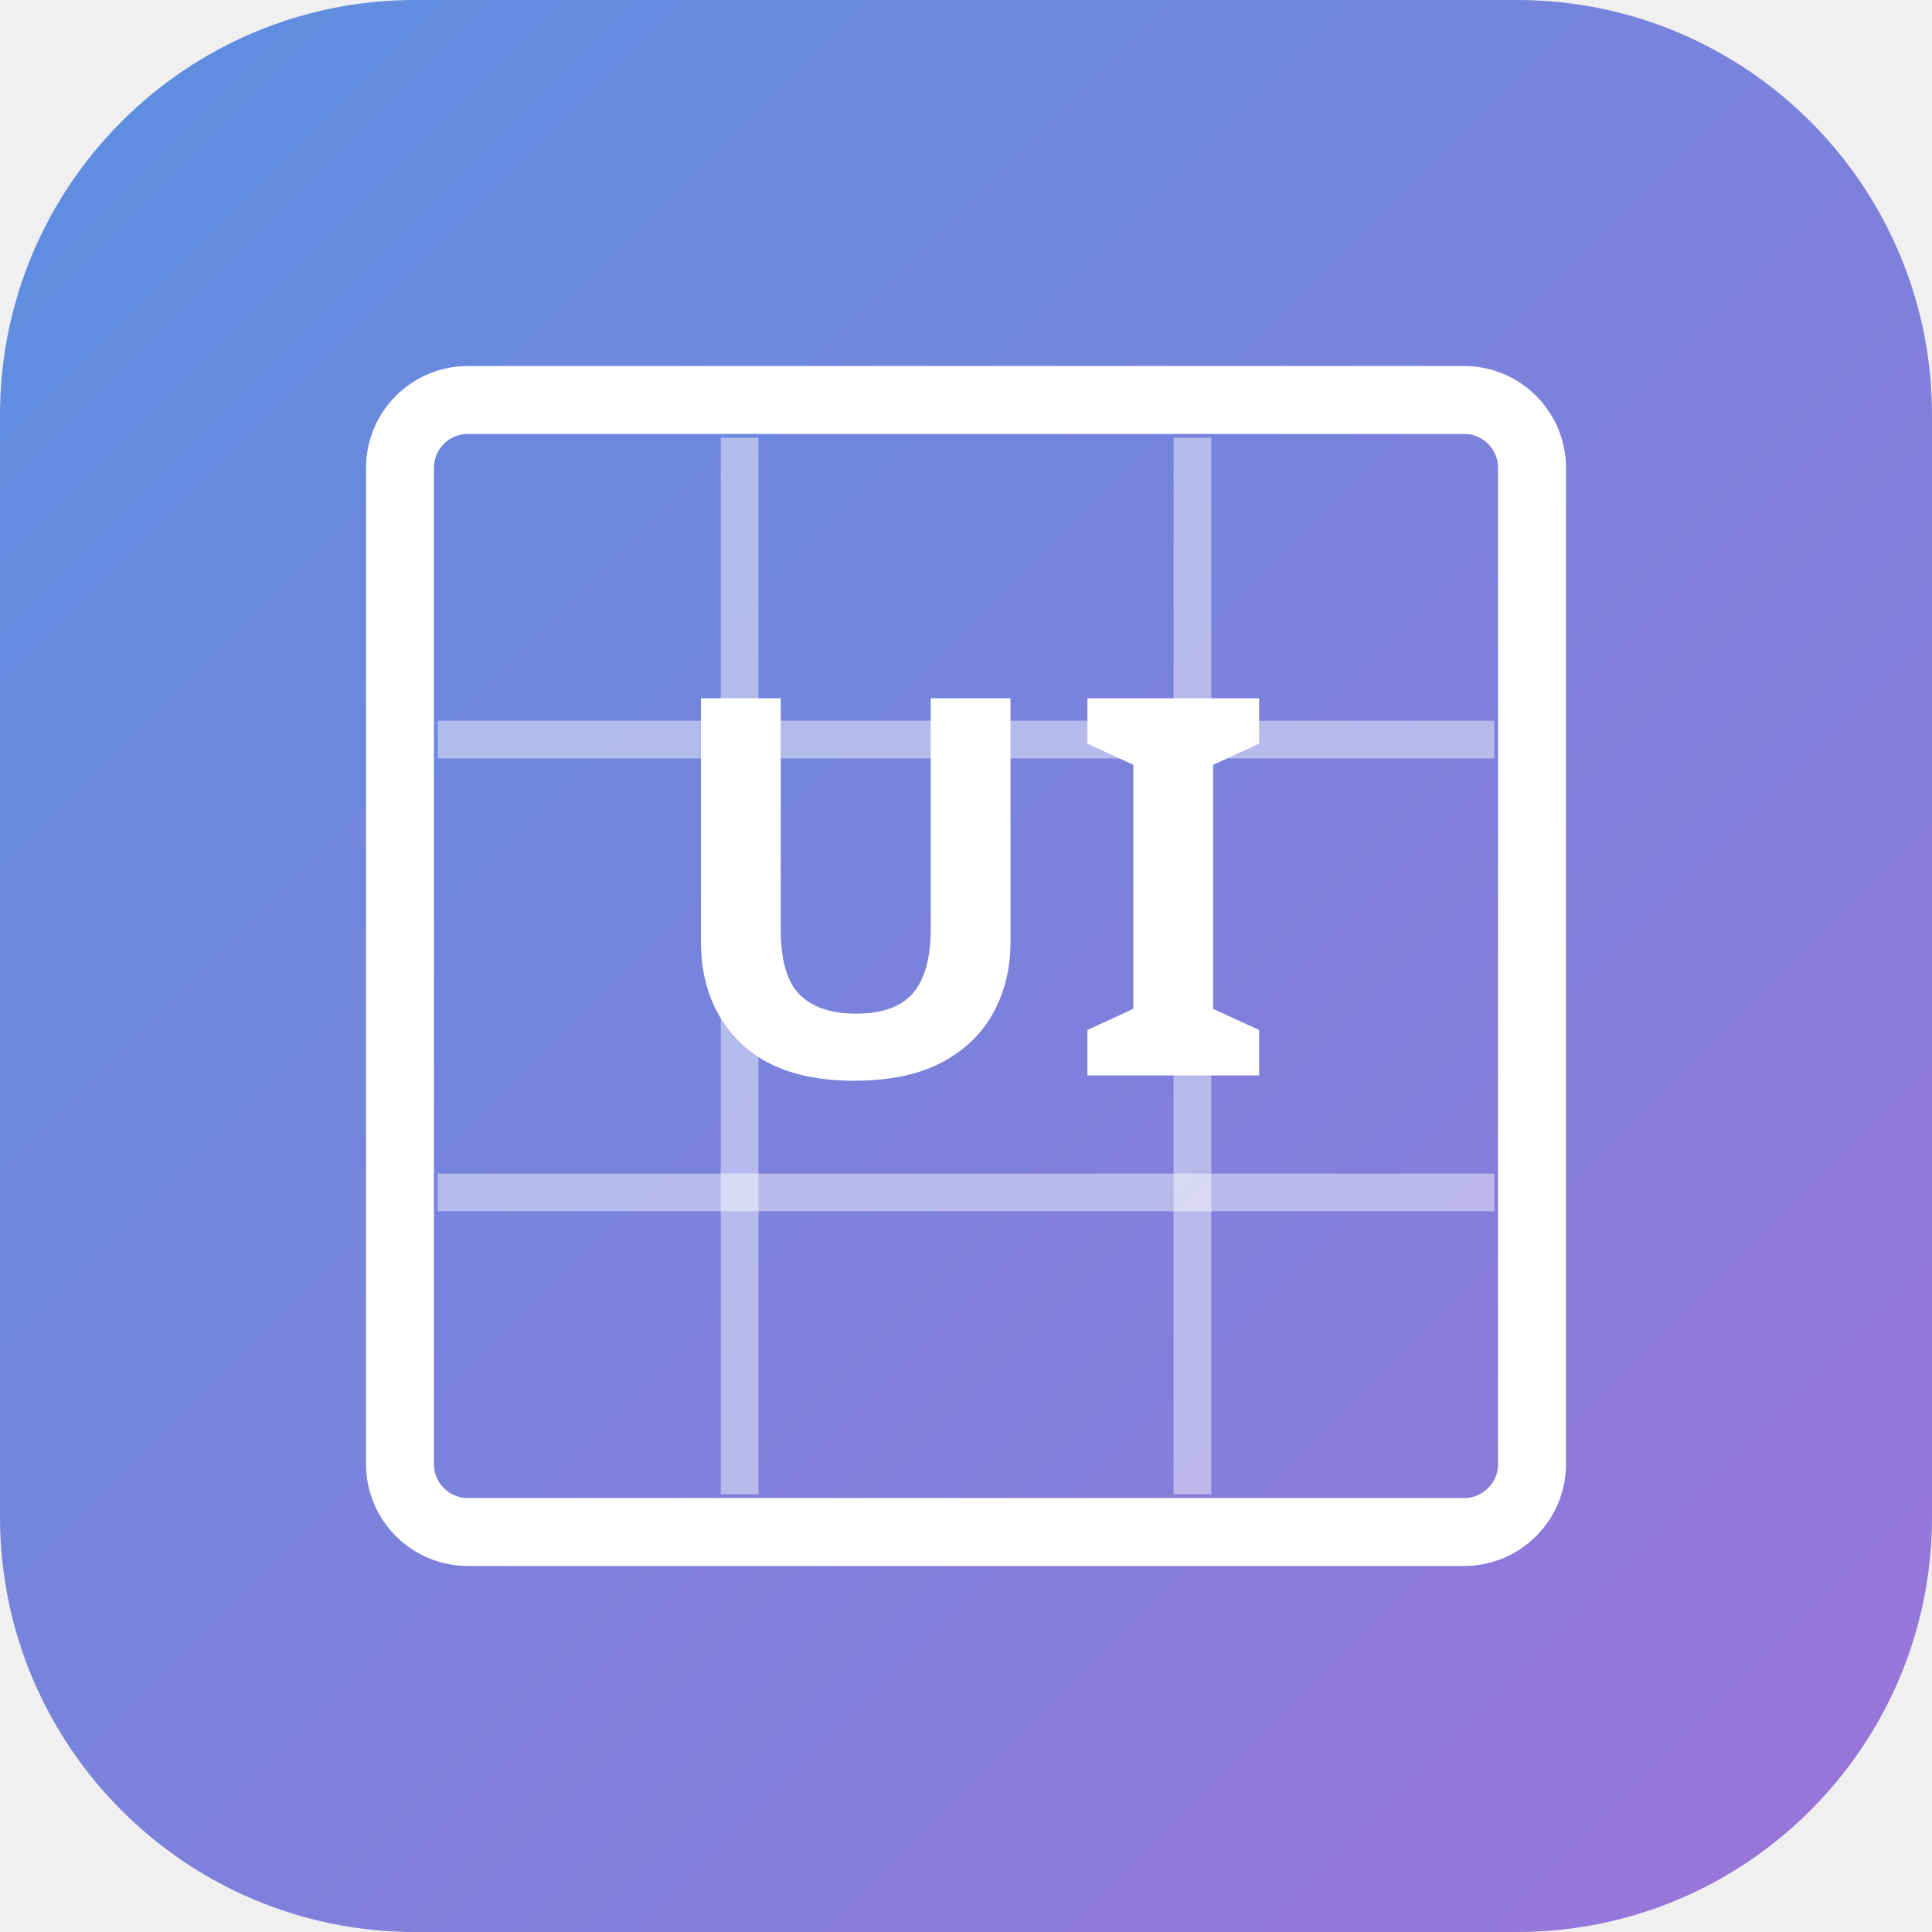
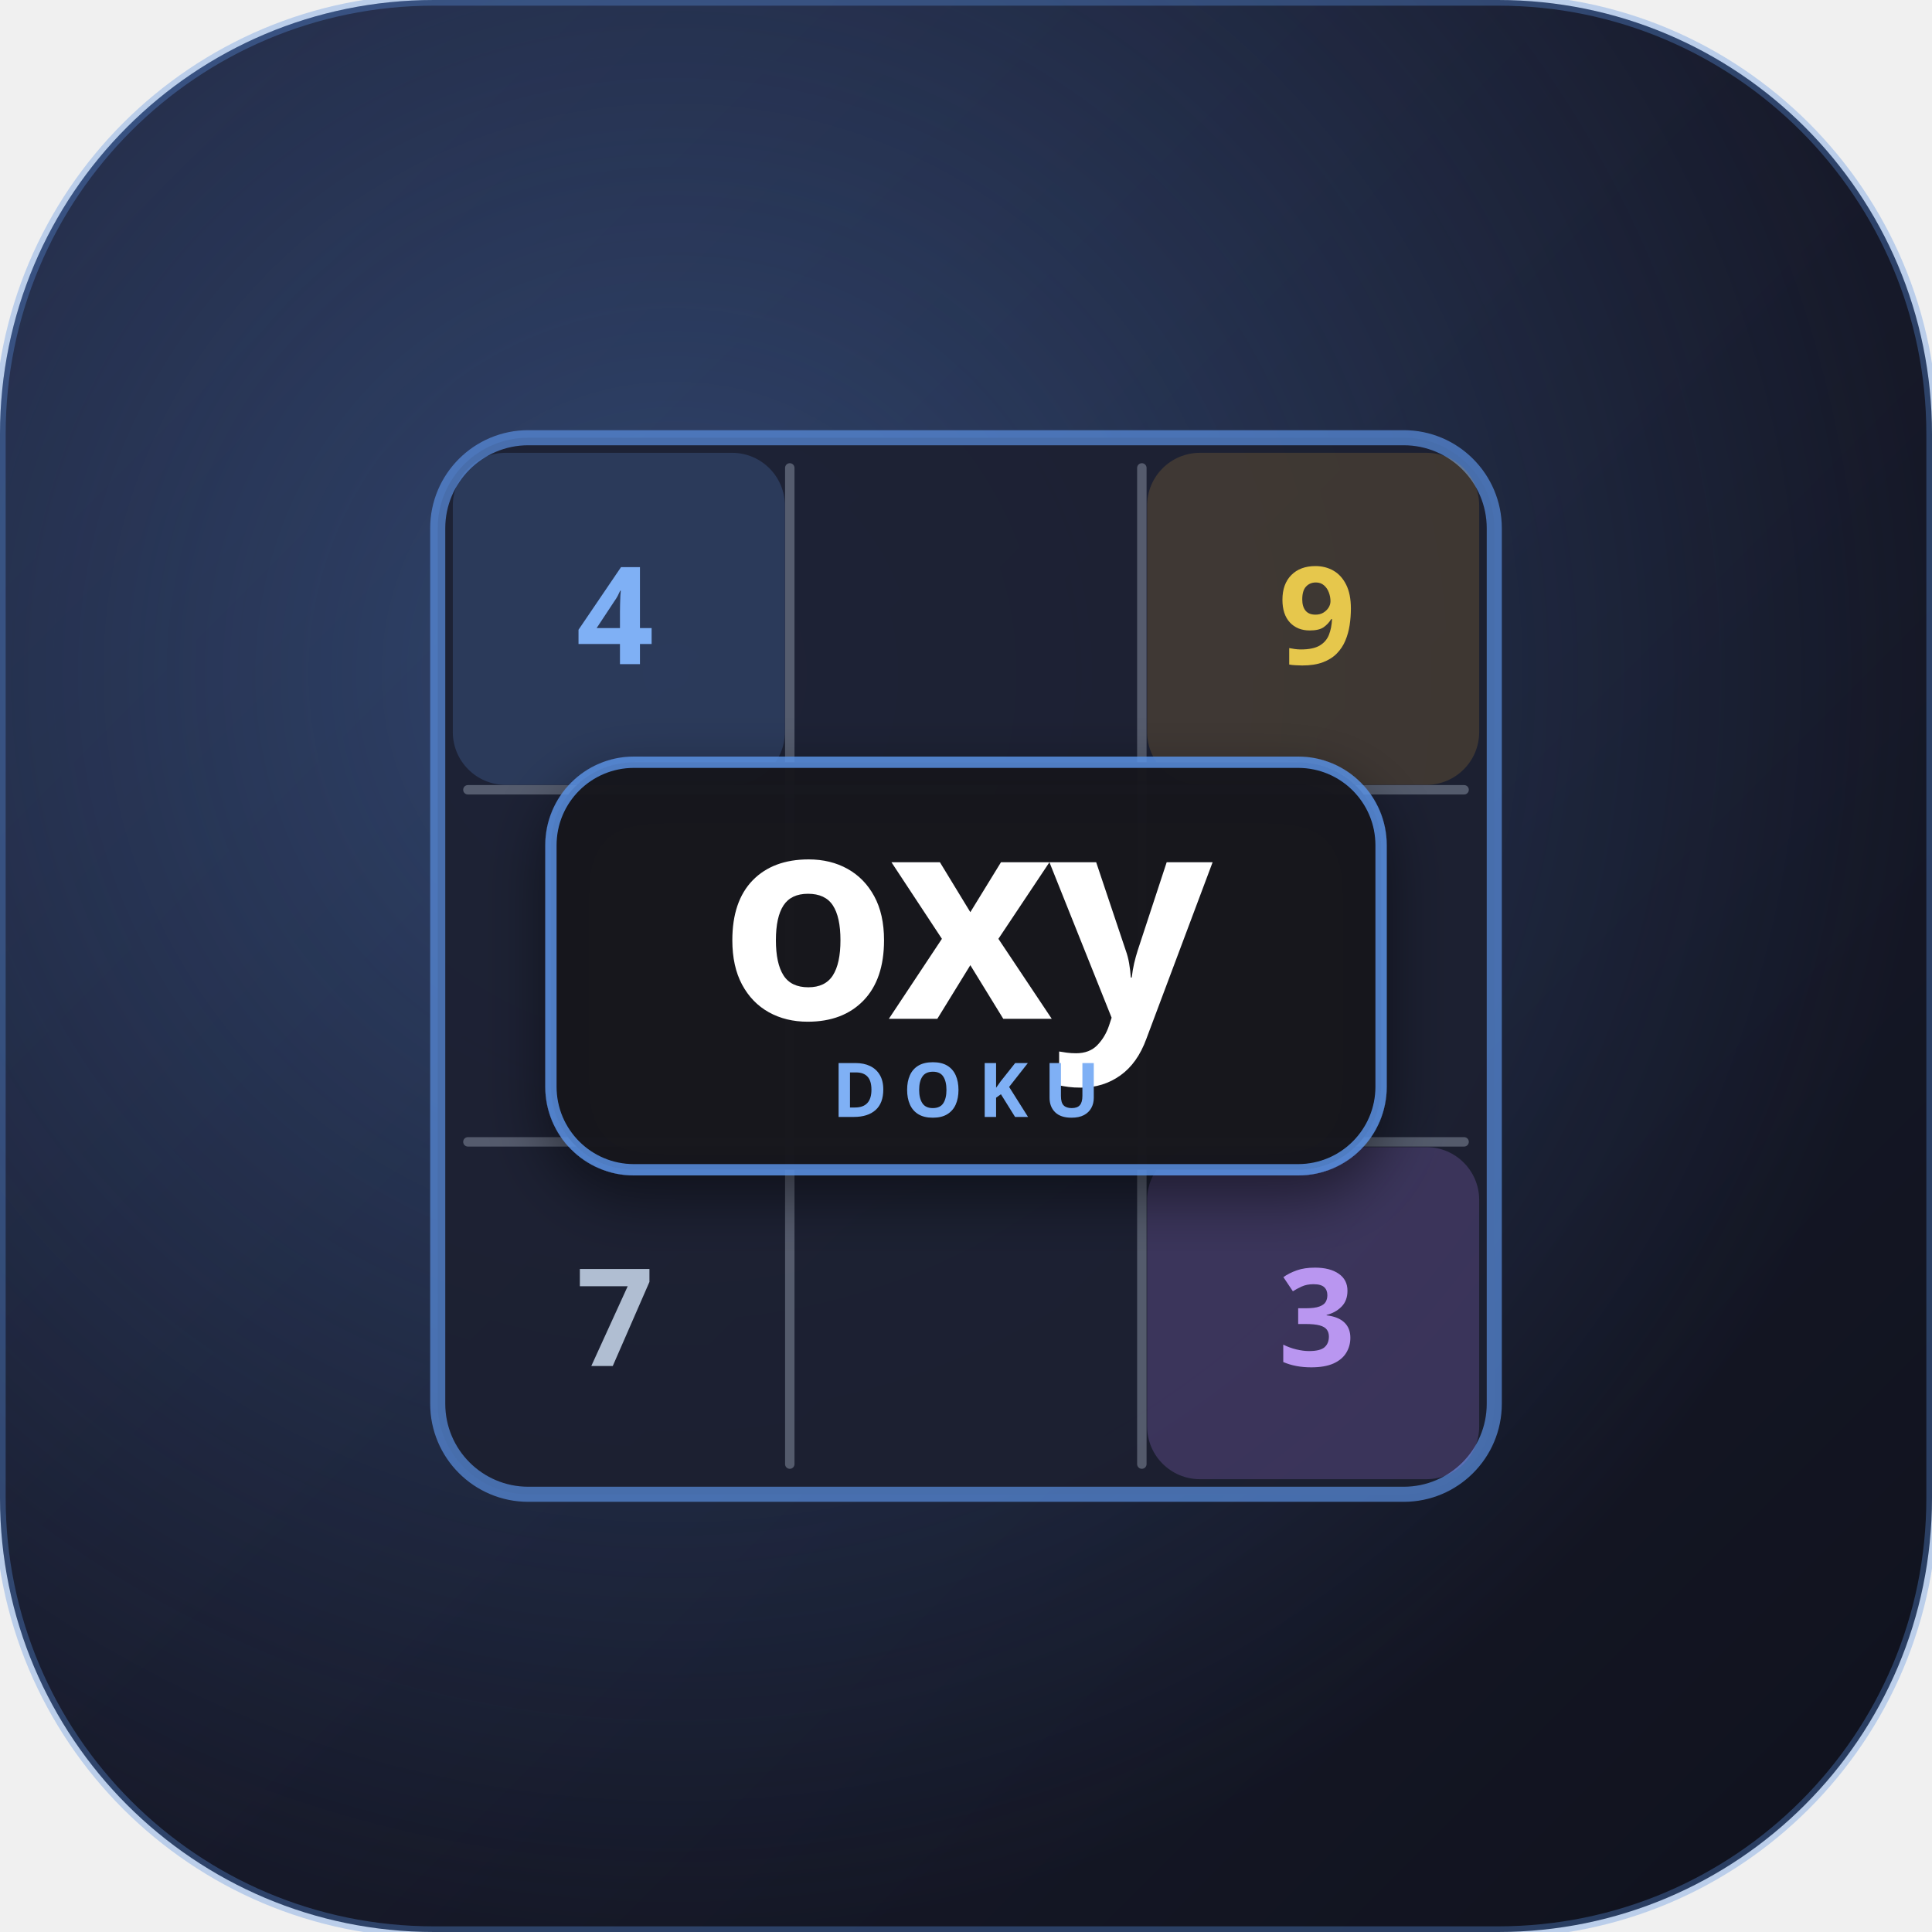
<svg xmlns="http://www.w3.org/2000/svg" viewBox="0 0 512 512">
  <defs>
-     <linearGradient id="g" x1="0" y1="0" x2="1" y2="1">
-       <stop offset="0" stop-color="#5b8fe0" />
-       <stop offset="1" stop-color="#9b74d8" />
+     <linearGradient id="bgGrad" x1="0%" y1="0%" x2="100%" y2="100%">
+       <stop offset="0%" stop-color="#1e2238" />
+       <stop offset="100%" stop-color="#10121d" />
    </linearGradient>
+     <radialGradient id="glowGrad" cx="35%" cy="35%" r="65%">
+       <stop offset="0%" stop-color="#5b8fe0" stop-opacity="0.35" />
+       <stop offset="100%" stop-color="#5b8fe0" stop-opacity="0" />
+     </radialGradient>
+     <filter id="shadow" x="-20%" y="-20%" width="140%" height="140%">
+       <feDropShadow dx="0" dy="6" stdDeviation="8" flood-color="#000000" flood-opacity="0.5" />
+     </filter>
  </defs>
-   <rect width="512" height="512" rx="110" fill="url(#g)" />
-   <g stroke="#ffffff" stroke-opacity="0.45" stroke-width="10">
-     <line x1="196" y1="116" x2="196" y2="396" />
-     <line x1="316" y1="116" x2="316" y2="396" />
-     <line x1="116" y1="196" x2="396" y2="196" />
-     <line x1="116" y1="316" x2="396" y2="316" />
+   <rect width="512" height="512" rx="115" fill="url(#bgGrad)" />
+   <rect width="512" height="512" rx="115" fill="url(#glowGrad)" />
+   <rect width="512" height="512" rx="115" fill="none" stroke="#5b8fe0" stroke-width="3" stroke-opacity="0.35" />
+   <g transform="translate(116, 116)">
+     <rect width="280" height="280" rx="24" fill="#1c2030" fill-opacity="0.9" stroke="#5b8fe0" stroke-width="4" stroke-opacity="0.7" />
+     <rect x="4" y="4" width="88" height="88" rx="14" fill="#5b8fe0" fill-opacity="0.22" />
+     <rect x="188" y="4" width="88" height="88" rx="14" fill="#d9a13c" fill-opacity="0.18" />
+     <rect x="188" y="188" width="88" height="88" rx="14" fill="#9b74d8" fill-opacity="0.25" />
+     <g stroke="#9aa3b5" stroke-opacity="0.45" stroke-width="2.5" stroke-linecap="round">
+       <line x1="93.3" y1="8" x2="93.3" y2="272" />
+       <line x1="186.6" y1="8" x2="186.6" y2="272" />
+       <line x1="8" y1="93.3" x2="272" y2="93.3" />
+       <line x1="8" y1="186.6" x2="272" y2="186.6" />
+     </g>
+     <text x="47" y="60" font-family="Segoe UI, -apple-system, sans-serif" font-size="36" font-weight="700" fill="#7fb0f5" text-anchor="middle">4</text>
+     <text x="233" y="60" font-family="Segoe UI, -apple-system, sans-serif" font-size="36" font-weight="700" fill="#e6c74c" text-anchor="middle">9</text>
+     <text x="47" y="246" font-family="Segoe UI, -apple-system, sans-serif" font-size="36" font-weight="700" fill="#b0bed2" text-anchor="middle">7</text>
+     <text x="233" y="246" font-family="Segoe UI, -apple-system, sans-serif" font-size="36" font-weight="700" fill="#b996f0" text-anchor="middle">3</text>
  </g>
-   <rect x="106" y="106" width="300" height="300" rx="18" fill="none" stroke="#ffffff" stroke-width="18" />
-   <text x="256" y="285" font-family="Avenir Next, Segoe UI, sans-serif" font-size="140" font-weight="800" fill="#ffffff" text-anchor="middle" letter-spacing="4">UI</text>
+   <g filter="url(#shadow)">
+     <rect x="146" y="202" width="220" height="108" rx="22" fill="#12141e" fill-opacity="0.96" stroke="#5b8fe0" stroke-width="3" stroke-opacity="0.85" />
+   </g>
+   <text x="256" y="270" font-family="Segoe UI, -apple-system, sans-serif" font-size="76" font-weight="800" fill="#ffffff" text-anchor="middle" letter-spacing="-1">oxy</text>
+   <text x="256" y="296" font-family="Segoe UI, Bahnschrift, sans-serif" font-size="20" font-weight="700" fill="#7fb0f5" text-anchor="middle" letter-spacing="4">DOKU</text>
</svg>
